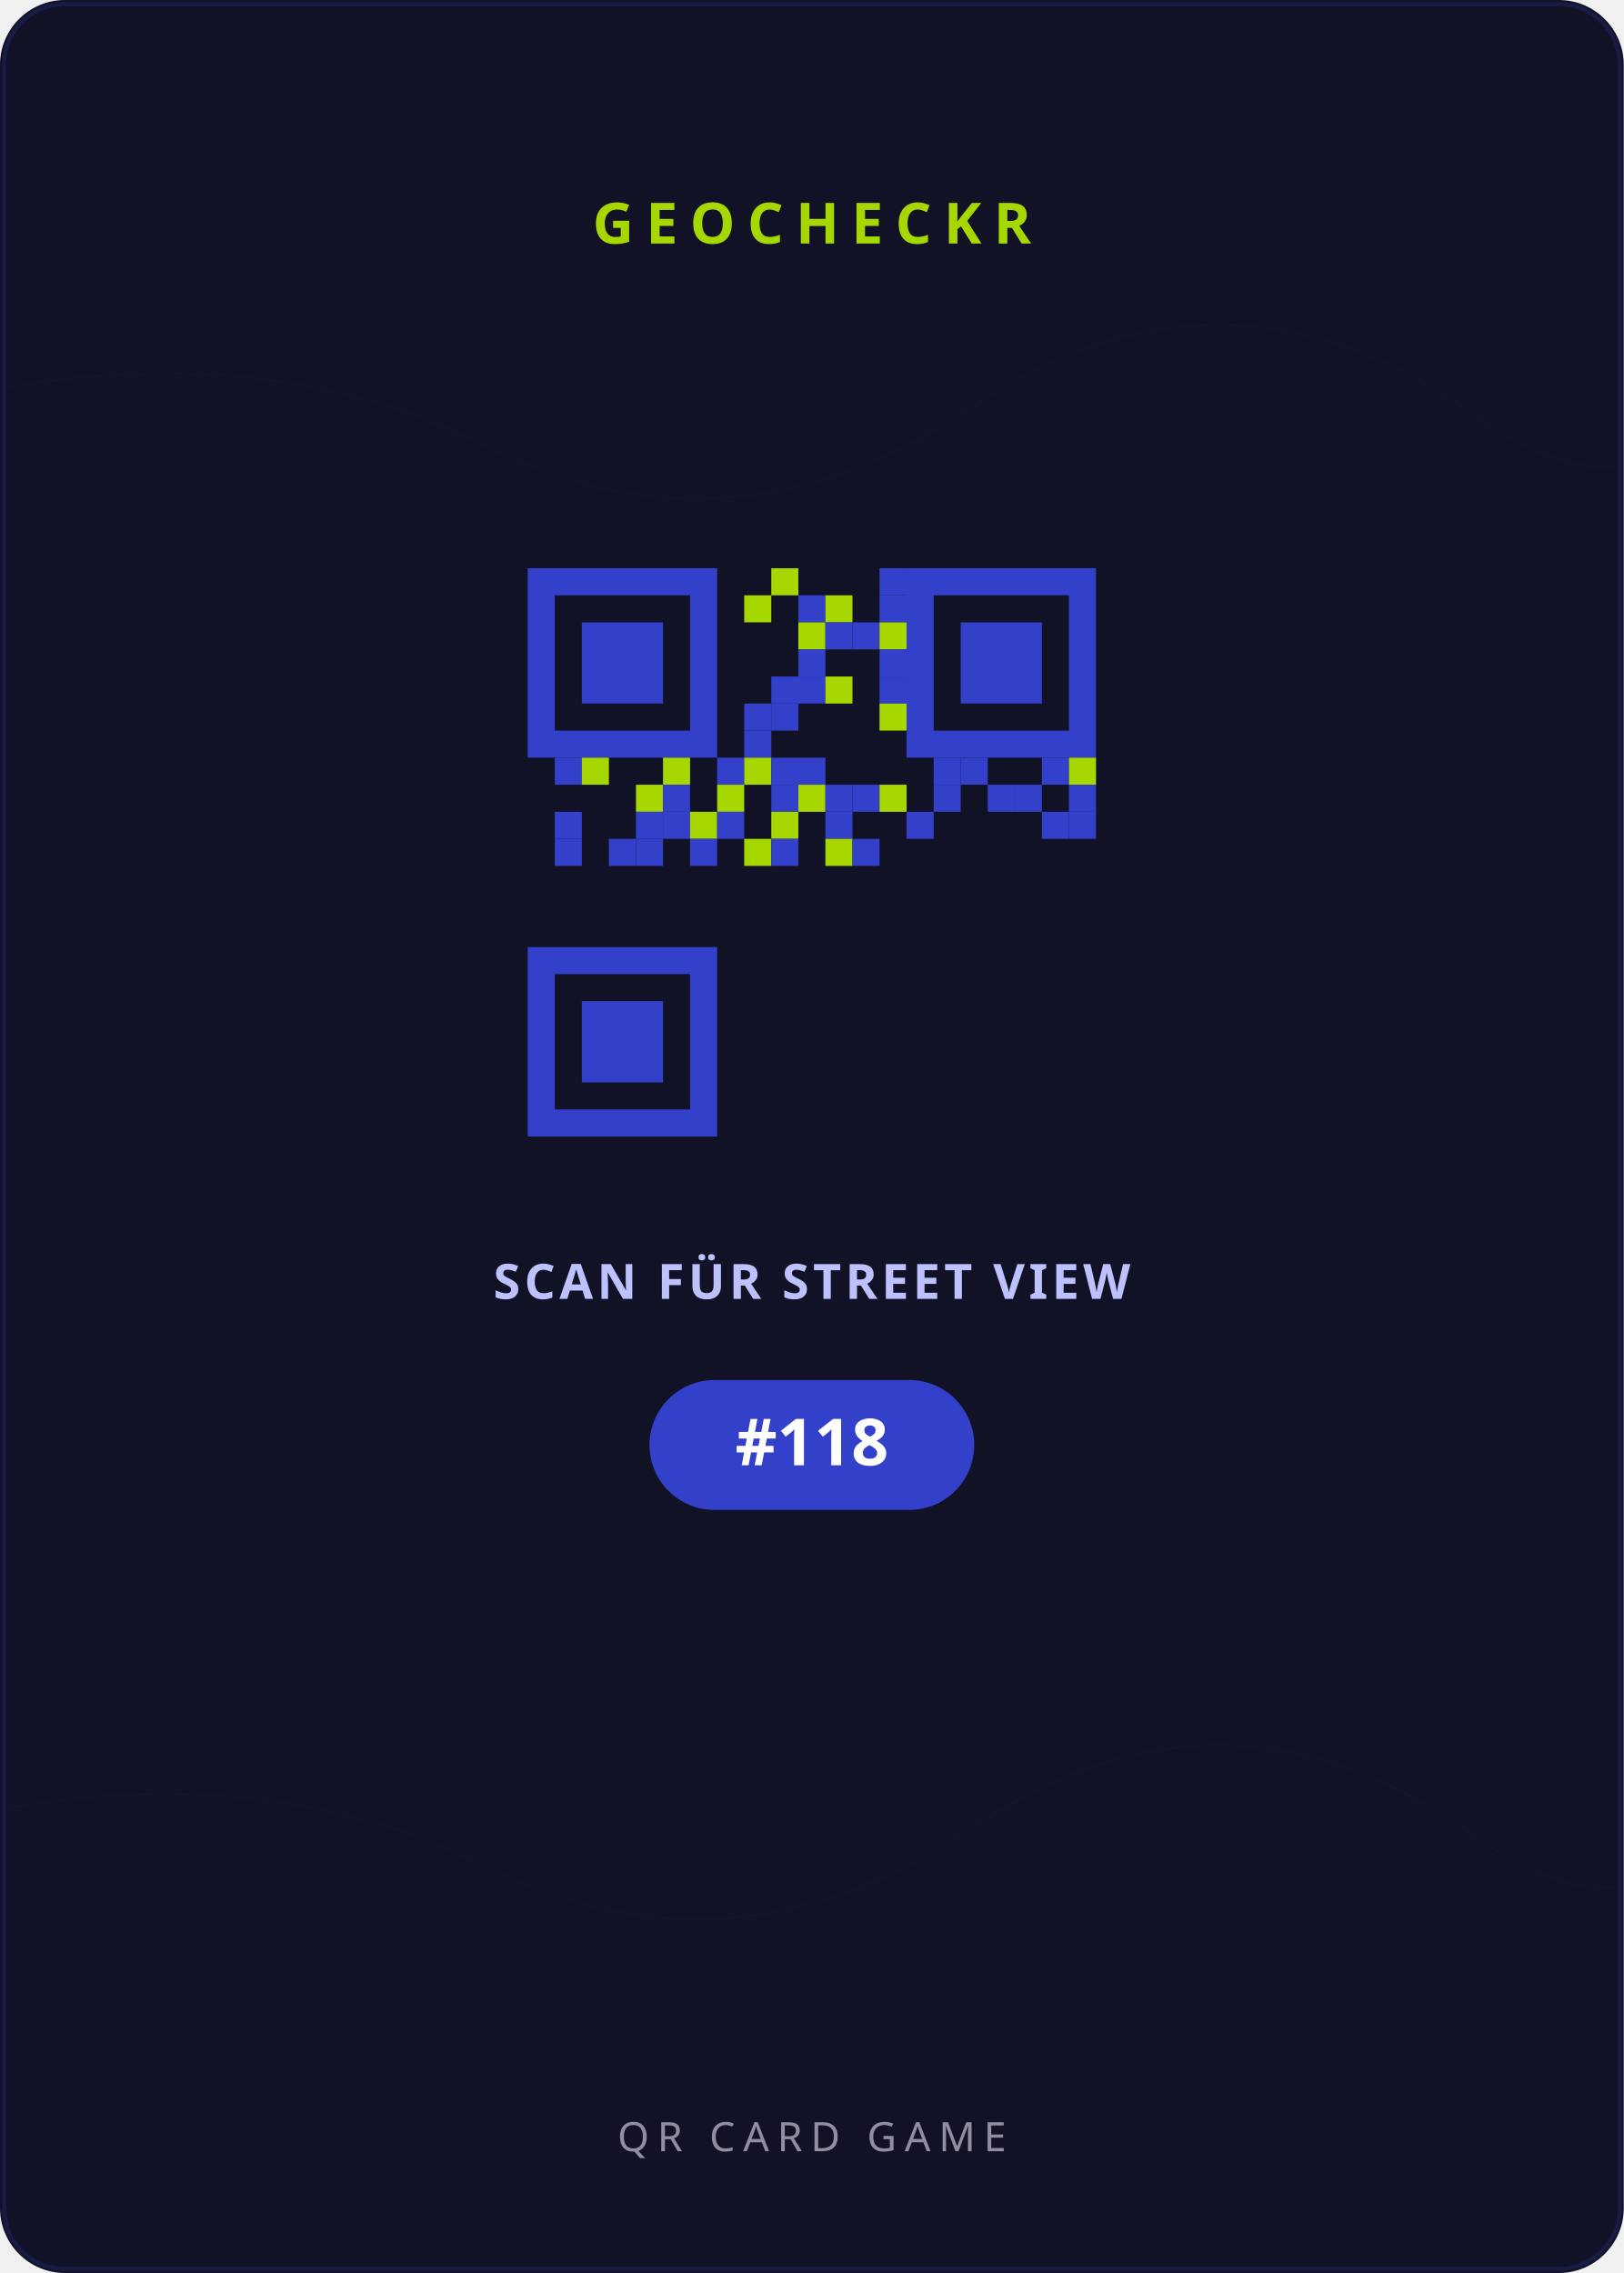
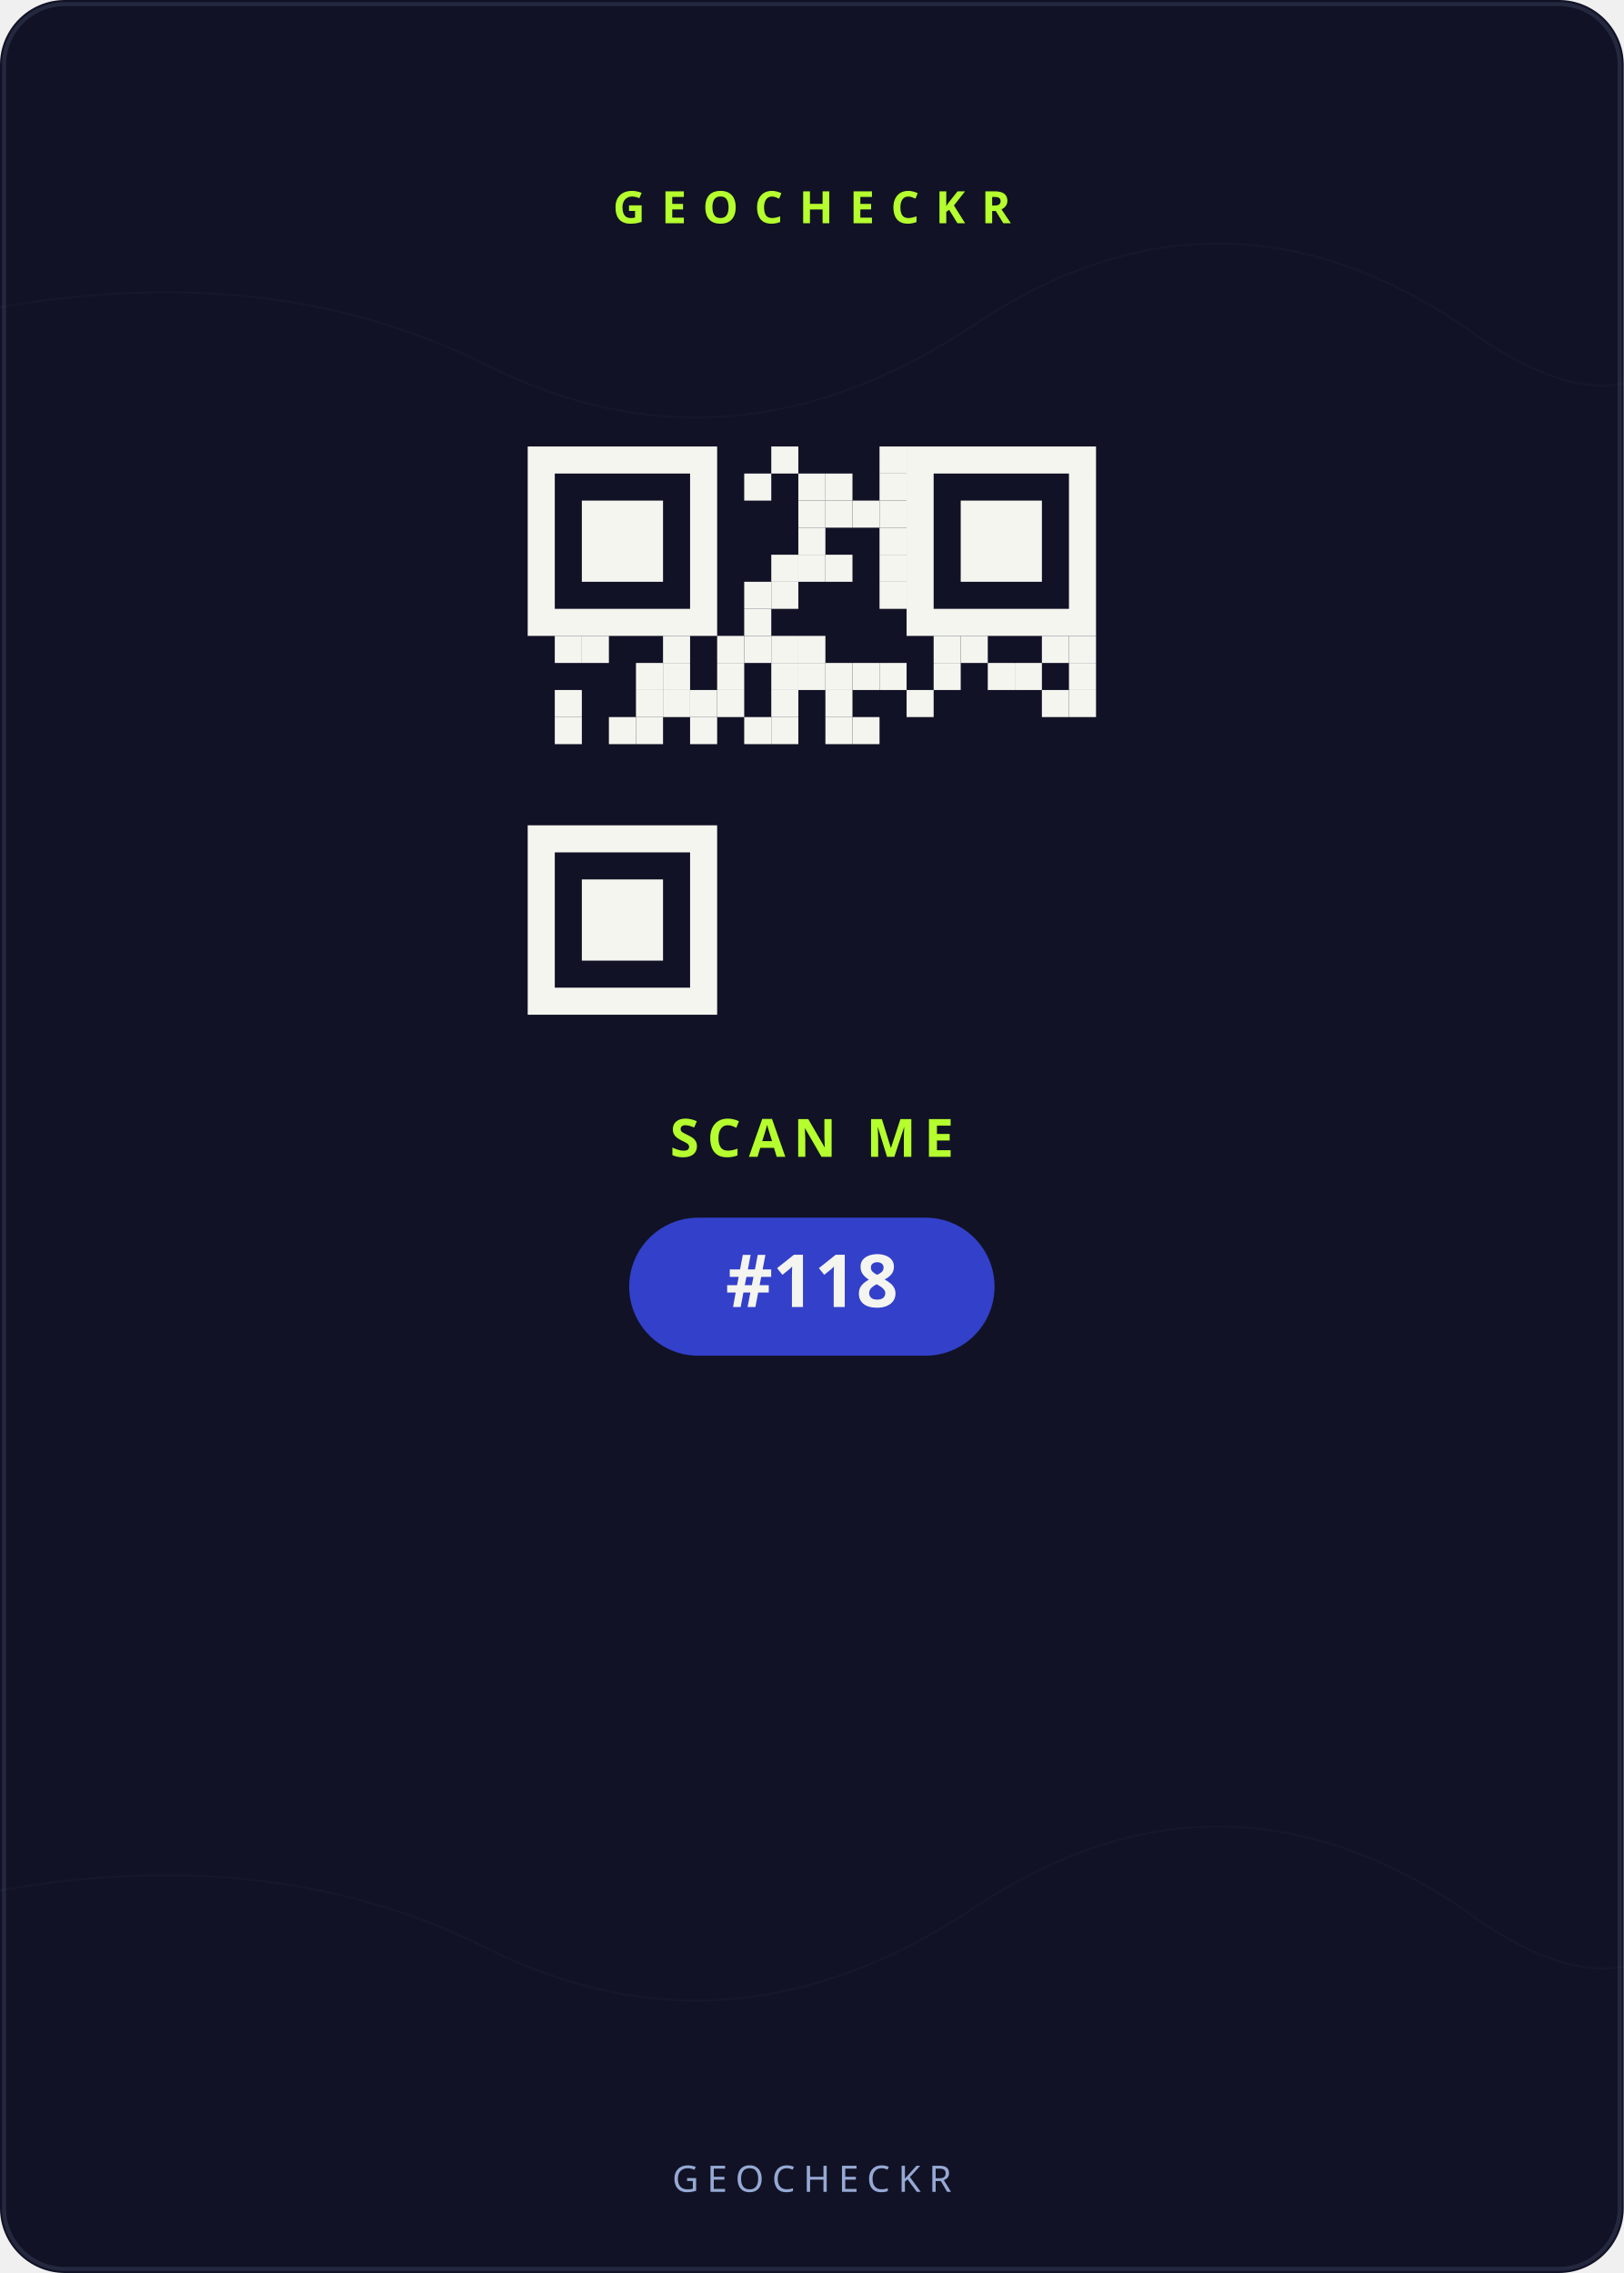
<svg xmlns="http://www.w3.org/2000/svg" viewBox="0 0 400 560">
  <rect width="400" height="560" rx="16" fill="#111225" />
-   <rect x="1" y="1" width="398" height="558" rx="15" fill="none" stroke="#3340ca" stroke-width="1" opacity="0.2" />
-   <g stroke="#3340ca" fill="none" opacity="0.04">
-     <path d="M-20,100 Q60,80 120,110 Q180,140 240,100 Q300,60 360,100 Q400,130 420,100" stroke-width="0.5" />
-     <path d="M-20,450 Q60,430 120,460 Q180,490 240,450 Q300,410 360,450 Q400,480 420,450" stroke-width="0.5" />
+   <rect x="1" y="1" width="398" height="558" rx="15" fill="none" stroke="#96a9d4" stroke-width="1" opacity="0.15" />
+   <g stroke="#96a9d4" fill="none" opacity="0.03">
+     <path d="M-20,80 Q60,60 120,90 Q180,120 240,80 Q300,40 360,80 Q400,110 420,80" stroke-width="0.5" />
+     <path d="M-20,470 Q60,450 120,480 Q180,510 240,470 Q300,430 360,470 Q400,500 420,470" stroke-width="0.5" />
  </g>
-   <text x="200" y="60" text-anchor="middle" font-family="Space Grotesk,sans-serif" font-size="14" font-weight="700" fill="#a6d700" letter-spacing="3">GEOCHECKR</text>
-   <g transform="translate(130,140)">
-     <rect x="0.0" y="0.0" width="46.667" height="46.667" fill="#3340ca" />
+   <text x="200" y="55" text-anchor="middle" font-family="Space Grotesk,sans-serif" font-size="11" font-weight="600" fill="#b5ff2e" letter-spacing="4">GEOCHECKR</text>
+   <g transform="translate(130,110)">
+     <rect x="0" y="0" width="140" height="140" rx="8" fill="#111225" opacity="0.8" />
+     <rect x="0.0" y="0.0" width="46.667" height="46.667" fill="#f5f5f0" />
    <rect x="6.667" y="6.667" width="33.333" height="33.333" fill="#111225" />
-     <rect x="13.333" y="13.333" width="20.0" height="20.0" fill="#3340ca" />
-     <rect x="93.333" y="0.0" width="46.667" height="46.667" fill="#3340ca" />
+     <rect x="13.333" y="13.333" width="20.0" height="20.0" fill="#f5f5f0" />
+     <rect x="93.333" y="0.0" width="46.667" height="46.667" fill="#f5f5f0" />
    <rect x="100.0" y="6.667" width="33.333" height="33.333" fill="#111225" />
-     <rect x="106.667" y="13.333" width="20.0" height="20.0" fill="#3340ca" />
-     <rect x="0.0" y="93.333" width="46.667" height="46.667" fill="#3340ca" />
+     <rect x="106.667" y="13.333" width="20.0" height="20.0" fill="#f5f5f0" />
+     <rect x="0.0" y="93.333" width="46.667" height="46.667" fill="#f5f5f0" />
    <rect x="6.667" y="100.0" width="33.333" height="33.333" fill="#111225" />
-     <rect x="13.333" y="106.667" width="20.0" height="20.0" fill="#3340ca" />
-     <rect x="60.0" y="0.0" width="6.667" height="6.667" fill="#a6d700" />
-     <rect x="86.667" y="0.0" width="6.667" height="6.667" fill="#3340ca" />
-     <rect x="53.333" y="6.667" width="6.667" height="6.667" fill="#a6d700" />
-     <rect x="66.667" y="6.667" width="6.667" height="6.667" fill="#3340ca" />
-     <rect x="73.333" y="6.667" width="6.667" height="6.667" fill="#a6d700" />
-     <rect x="86.667" y="6.667" width="6.667" height="6.667" fill="#3340ca" />
-     <rect x="66.667" y="13.333" width="6.667" height="6.667" fill="#a6d700" />
-     <rect x="73.333" y="13.333" width="6.667" height="6.667" fill="#3340ca" />
-     <rect x="80.0" y="13.333" width="6.667" height="6.667" fill="#3340ca" />
-     <rect x="86.667" y="13.333" width="6.667" height="6.667" fill="#a6d700" />
-     <rect x="66.667" y="20.0" width="6.667" height="6.667" fill="#3340ca" />
-     <rect x="86.667" y="20.0" width="6.667" height="6.667" fill="#3340ca" />
-     <rect x="60.0" y="26.667" width="6.667" height="6.667" fill="#3340ca" />
-     <rect x="66.667" y="26.667" width="6.667" height="6.667" fill="#3340ca" />
-     <rect x="73.333" y="26.667" width="6.667" height="6.667" fill="#a6d700" />
-     <rect x="86.667" y="26.667" width="6.667" height="6.667" fill="#3340ca" />
-     <rect x="53.333" y="33.333" width="6.667" height="6.667" fill="#3340ca" />
-     <rect x="60.0" y="33.333" width="6.667" height="6.667" fill="#3340ca" />
-     <rect x="86.667" y="33.333" width="6.667" height="6.667" fill="#a6d700" />
-     <rect x="53.333" y="40.0" width="6.667" height="6.667" fill="#3340ca" />
-     <rect x="6.667" y="46.667" width="6.667" height="6.667" fill="#3340ca" />
-     <rect x="13.333" y="46.667" width="6.667" height="6.667" fill="#a6d700" />
-     <rect x="33.333" y="46.667" width="6.667" height="6.667" fill="#a6d700" />
-     <rect x="46.667" y="46.667" width="6.667" height="6.667" fill="#3340ca" />
-     <rect x="53.333" y="46.667" width="6.667" height="6.667" fill="#a6d700" />
-     <rect x="60.0" y="46.667" width="6.667" height="6.667" fill="#3340ca" />
-     <rect x="66.667" y="46.667" width="6.667" height="6.667" fill="#3340ca" />
-     <rect x="100.0" y="46.667" width="6.667" height="6.667" fill="#3340ca" />
-     <rect x="106.667" y="46.667" width="6.667" height="6.667" fill="#3340ca" />
-     <rect x="126.667" y="46.667" width="6.667" height="6.667" fill="#3340ca" />
-     <rect x="133.333" y="46.667" width="6.667" height="6.667" fill="#a6d700" />
-     <rect x="26.667" y="53.333" width="6.667" height="6.667" fill="#a6d700" />
-     <rect x="33.333" y="53.333" width="6.667" height="6.667" fill="#3340ca" />
-     <rect x="46.667" y="53.333" width="6.667" height="6.667" fill="#a6d700" />
-     <rect x="60.0" y="53.333" width="6.667" height="6.667" fill="#3340ca" />
-     <rect x="66.667" y="53.333" width="6.667" height="6.667" fill="#a6d700" />
-     <rect x="73.333" y="53.333" width="6.667" height="6.667" fill="#3340ca" />
-     <rect x="80.0" y="53.333" width="6.667" height="6.667" fill="#3340ca" />
-     <rect x="86.667" y="53.333" width="6.667" height="6.667" fill="#a6d700" />
-     <rect x="100.0" y="53.333" width="6.667" height="6.667" fill="#3340ca" />
-     <rect x="113.333" y="53.333" width="6.667" height="6.667" fill="#3340ca" />
-     <rect x="120.0" y="53.333" width="6.667" height="6.667" fill="#3340ca" />
-     <rect x="133.333" y="53.333" width="6.667" height="6.667" fill="#3340ca" />
-     <rect x="6.667" y="60.0" width="6.667" height="6.667" fill="#3340ca" />
-     <rect x="26.667" y="60.0" width="6.667" height="6.667" fill="#3340ca" />
-     <rect x="33.333" y="60.0" width="6.667" height="6.667" fill="#3340ca" />
-     <rect x="40.0" y="60.0" width="6.667" height="6.667" fill="#a6d700" />
-     <rect x="46.667" y="60.0" width="6.667" height="6.667" fill="#3340ca" />
-     <rect x="60.0" y="60.0" width="6.667" height="6.667" fill="#a6d700" />
-     <rect x="73.333" y="60.0" width="6.667" height="6.667" fill="#3340ca" />
-     <rect x="93.333" y="60.0" width="6.667" height="6.667" fill="#3340ca" />
-     <rect x="126.667" y="60.0" width="6.667" height="6.667" fill="#3340ca" />
-     <rect x="133.333" y="60.0" width="6.667" height="6.667" fill="#3340ca" />
-     <rect x="6.667" y="66.667" width="6.667" height="6.667" fill="#3340ca" />
-     <rect x="20.0" y="66.667" width="6.667" height="6.667" fill="#3340ca" />
-     <rect x="26.667" y="66.667" width="6.667" height="6.667" fill="#3340ca" />
-     <rect x="40.0" y="66.667" width="6.667" height="6.667" fill="#3340ca" />
-     <rect x="53.333" y="66.667" width="6.667" height="6.667" fill="#a6d700" />
-     <rect x="60.0" y="66.667" width="6.667" height="6.667" fill="#3340ca" />
-     <rect x="73.333" y="66.667" width="6.667" height="6.667" fill="#a6d700" />
-     <rect x="80.0" y="66.667" width="6.667" height="6.667" fill="#3340ca" />
+     <rect x="13.333" y="106.667" width="20.0" height="20.0" fill="#f5f5f0" />
+     <rect x="60.0" y="0.0" width="6.667" height="6.667" fill="#f5f5f0" />
+     <rect x="86.667" y="0.0" width="6.667" height="6.667" fill="#f5f5f0" />
+     <rect x="53.333" y="6.667" width="6.667" height="6.667" fill="#f5f5f0" />
+     <rect x="66.667" y="6.667" width="6.667" height="6.667" fill="#f5f5f0" />
+     <rect x="73.333" y="6.667" width="6.667" height="6.667" fill="#f5f5f0" />
+     <rect x="86.667" y="6.667" width="6.667" height="6.667" fill="#f5f5f0" />
+     <rect x="66.667" y="13.333" width="6.667" height="6.667" fill="#f5f5f0" />
+     <rect x="73.333" y="13.333" width="6.667" height="6.667" fill="#f5f5f0" />
+     <rect x="80.0" y="13.333" width="6.667" height="6.667" fill="#f5f5f0" />
+     <rect x="86.667" y="13.333" width="6.667" height="6.667" fill="#f5f5f0" />
+     <rect x="66.667" y="20.0" width="6.667" height="6.667" fill="#f5f5f0" />
+     <rect x="86.667" y="20.0" width="6.667" height="6.667" fill="#f5f5f0" />
+     <rect x="60.0" y="26.667" width="6.667" height="6.667" fill="#f5f5f0" />
+     <rect x="66.667" y="26.667" width="6.667" height="6.667" fill="#f5f5f0" />
+     <rect x="73.333" y="26.667" width="6.667" height="6.667" fill="#f5f5f0" />
+     <rect x="86.667" y="26.667" width="6.667" height="6.667" fill="#f5f5f0" />
+     <rect x="53.333" y="33.333" width="6.667" height="6.667" fill="#f5f5f0" />
+     <rect x="60.0" y="33.333" width="6.667" height="6.667" fill="#f5f5f0" />
+     <rect x="86.667" y="33.333" width="6.667" height="6.667" fill="#f5f5f0" />
+     <rect x="53.333" y="40.0" width="6.667" height="6.667" fill="#f5f5f0" />
+     <rect x="6.667" y="46.667" width="6.667" height="6.667" fill="#f5f5f0" />
+     <rect x="13.333" y="46.667" width="6.667" height="6.667" fill="#f5f5f0" />
+     <rect x="33.333" y="46.667" width="6.667" height="6.667" fill="#f5f5f0" />
+     <rect x="46.667" y="46.667" width="6.667" height="6.667" fill="#f5f5f0" />
+     <rect x="53.333" y="46.667" width="6.667" height="6.667" fill="#f5f5f0" />
+     <rect x="60.0" y="46.667" width="6.667" height="6.667" fill="#f5f5f0" />
+     <rect x="66.667" y="46.667" width="6.667" height="6.667" fill="#f5f5f0" />
+     <rect x="100.0" y="46.667" width="6.667" height="6.667" fill="#f5f5f0" />
+     <rect x="106.667" y="46.667" width="6.667" height="6.667" fill="#f5f5f0" />
+     <rect x="126.667" y="46.667" width="6.667" height="6.667" fill="#f5f5f0" />
+     <rect x="133.333" y="46.667" width="6.667" height="6.667" fill="#f5f5f0" />
+     <rect x="26.667" y="53.333" width="6.667" height="6.667" fill="#f5f5f0" />
+     <rect x="33.333" y="53.333" width="6.667" height="6.667" fill="#f5f5f0" />
+     <rect x="46.667" y="53.333" width="6.667" height="6.667" fill="#f5f5f0" />
+     <rect x="60.0" y="53.333" width="6.667" height="6.667" fill="#f5f5f0" />
+     <rect x="66.667" y="53.333" width="6.667" height="6.667" fill="#f5f5f0" />
+     <rect x="73.333" y="53.333" width="6.667" height="6.667" fill="#f5f5f0" />
+     <rect x="80.0" y="53.333" width="6.667" height="6.667" fill="#f5f5f0" />
+     <rect x="86.667" y="53.333" width="6.667" height="6.667" fill="#f5f5f0" />
+     <rect x="100.0" y="53.333" width="6.667" height="6.667" fill="#f5f5f0" />
+     <rect x="113.333" y="53.333" width="6.667" height="6.667" fill="#f5f5f0" />
+     <rect x="120.0" y="53.333" width="6.667" height="6.667" fill="#f5f5f0" />
+     <rect x="133.333" y="53.333" width="6.667" height="6.667" fill="#f5f5f0" />
+     <rect x="6.667" y="60.0" width="6.667" height="6.667" fill="#f5f5f0" />
+     <rect x="26.667" y="60.0" width="6.667" height="6.667" fill="#f5f5f0" />
+     <rect x="33.333" y="60.0" width="6.667" height="6.667" fill="#f5f5f0" />
+     <rect x="40.0" y="60.0" width="6.667" height="6.667" fill="#f5f5f0" />
+     <rect x="46.667" y="60.0" width="6.667" height="6.667" fill="#f5f5f0" />
+     <rect x="60.0" y="60.0" width="6.667" height="6.667" fill="#f5f5f0" />
+     <rect x="73.333" y="60.0" width="6.667" height="6.667" fill="#f5f5f0" />
+     <rect x="93.333" y="60.0" width="6.667" height="6.667" fill="#f5f5f0" />
+     <rect x="126.667" y="60.0" width="6.667" height="6.667" fill="#f5f5f0" />
+     <rect x="133.333" y="60.0" width="6.667" height="6.667" fill="#f5f5f0" />
+     <rect x="6.667" y="66.667" width="6.667" height="6.667" fill="#f5f5f0" />
+     <rect x="20.0" y="66.667" width="6.667" height="6.667" fill="#f5f5f0" />
+     <rect x="26.667" y="66.667" width="6.667" height="6.667" fill="#f5f5f0" />
+     <rect x="40.0" y="66.667" width="6.667" height="6.667" fill="#f5f5f0" />
+     <rect x="53.333" y="66.667" width="6.667" height="6.667" fill="#f5f5f0" />
+     <rect x="60.0" y="66.667" width="6.667" height="6.667" fill="#f5f5f0" />
+     <rect x="73.333" y="66.667" width="6.667" height="6.667" fill="#f5f5f0" />
+     <rect x="80.0" y="66.667" width="6.667" height="6.667" fill="#f5f5f0" />
  </g>
-   <text x="200" y="320" text-anchor="middle" font-family="Space Grotesk,sans-serif" font-size="12" font-weight="600" fill="#bdc2ff" letter-spacing="1">SCAN FÜR STREET VIEW</text>
-   <rect x="160" y="340" width="80" height="32" rx="16" fill="#3340ca" />
-   <text x="200" y="361" text-anchor="middle" font-family="Space Grotesk,sans-serif" font-size="16" font-weight="700" fill="#fff">#118</text>
-   <text x="200" y="530" text-anchor="middle" font-family="Space Grotesk,sans-serif" font-size="10" fill="#8f8fa0" letter-spacing="2">QR CARD GAME</text>
+   <text x="200" y="285" text-anchor="middle" font-family="Space Grotesk,sans-serif" font-size="13" font-weight="600" fill="#b5ff2e" letter-spacing="2">SCAN ME</text>
+   <rect x="155" y="300" width="90" height="34" rx="17" fill="#3340ca" />
+   <text x="200" y="322" text-anchor="middle" font-family="Space Grotesk,sans-serif" font-size="18" font-weight="700" fill="#f5f5f0">#118</text>
+   <text x="200" y="540" text-anchor="middle" font-family="Space Grotesk,sans-serif" font-size="9" fill="#96a9d4" letter-spacing="2">GEOCHECKR</text>
</svg>
